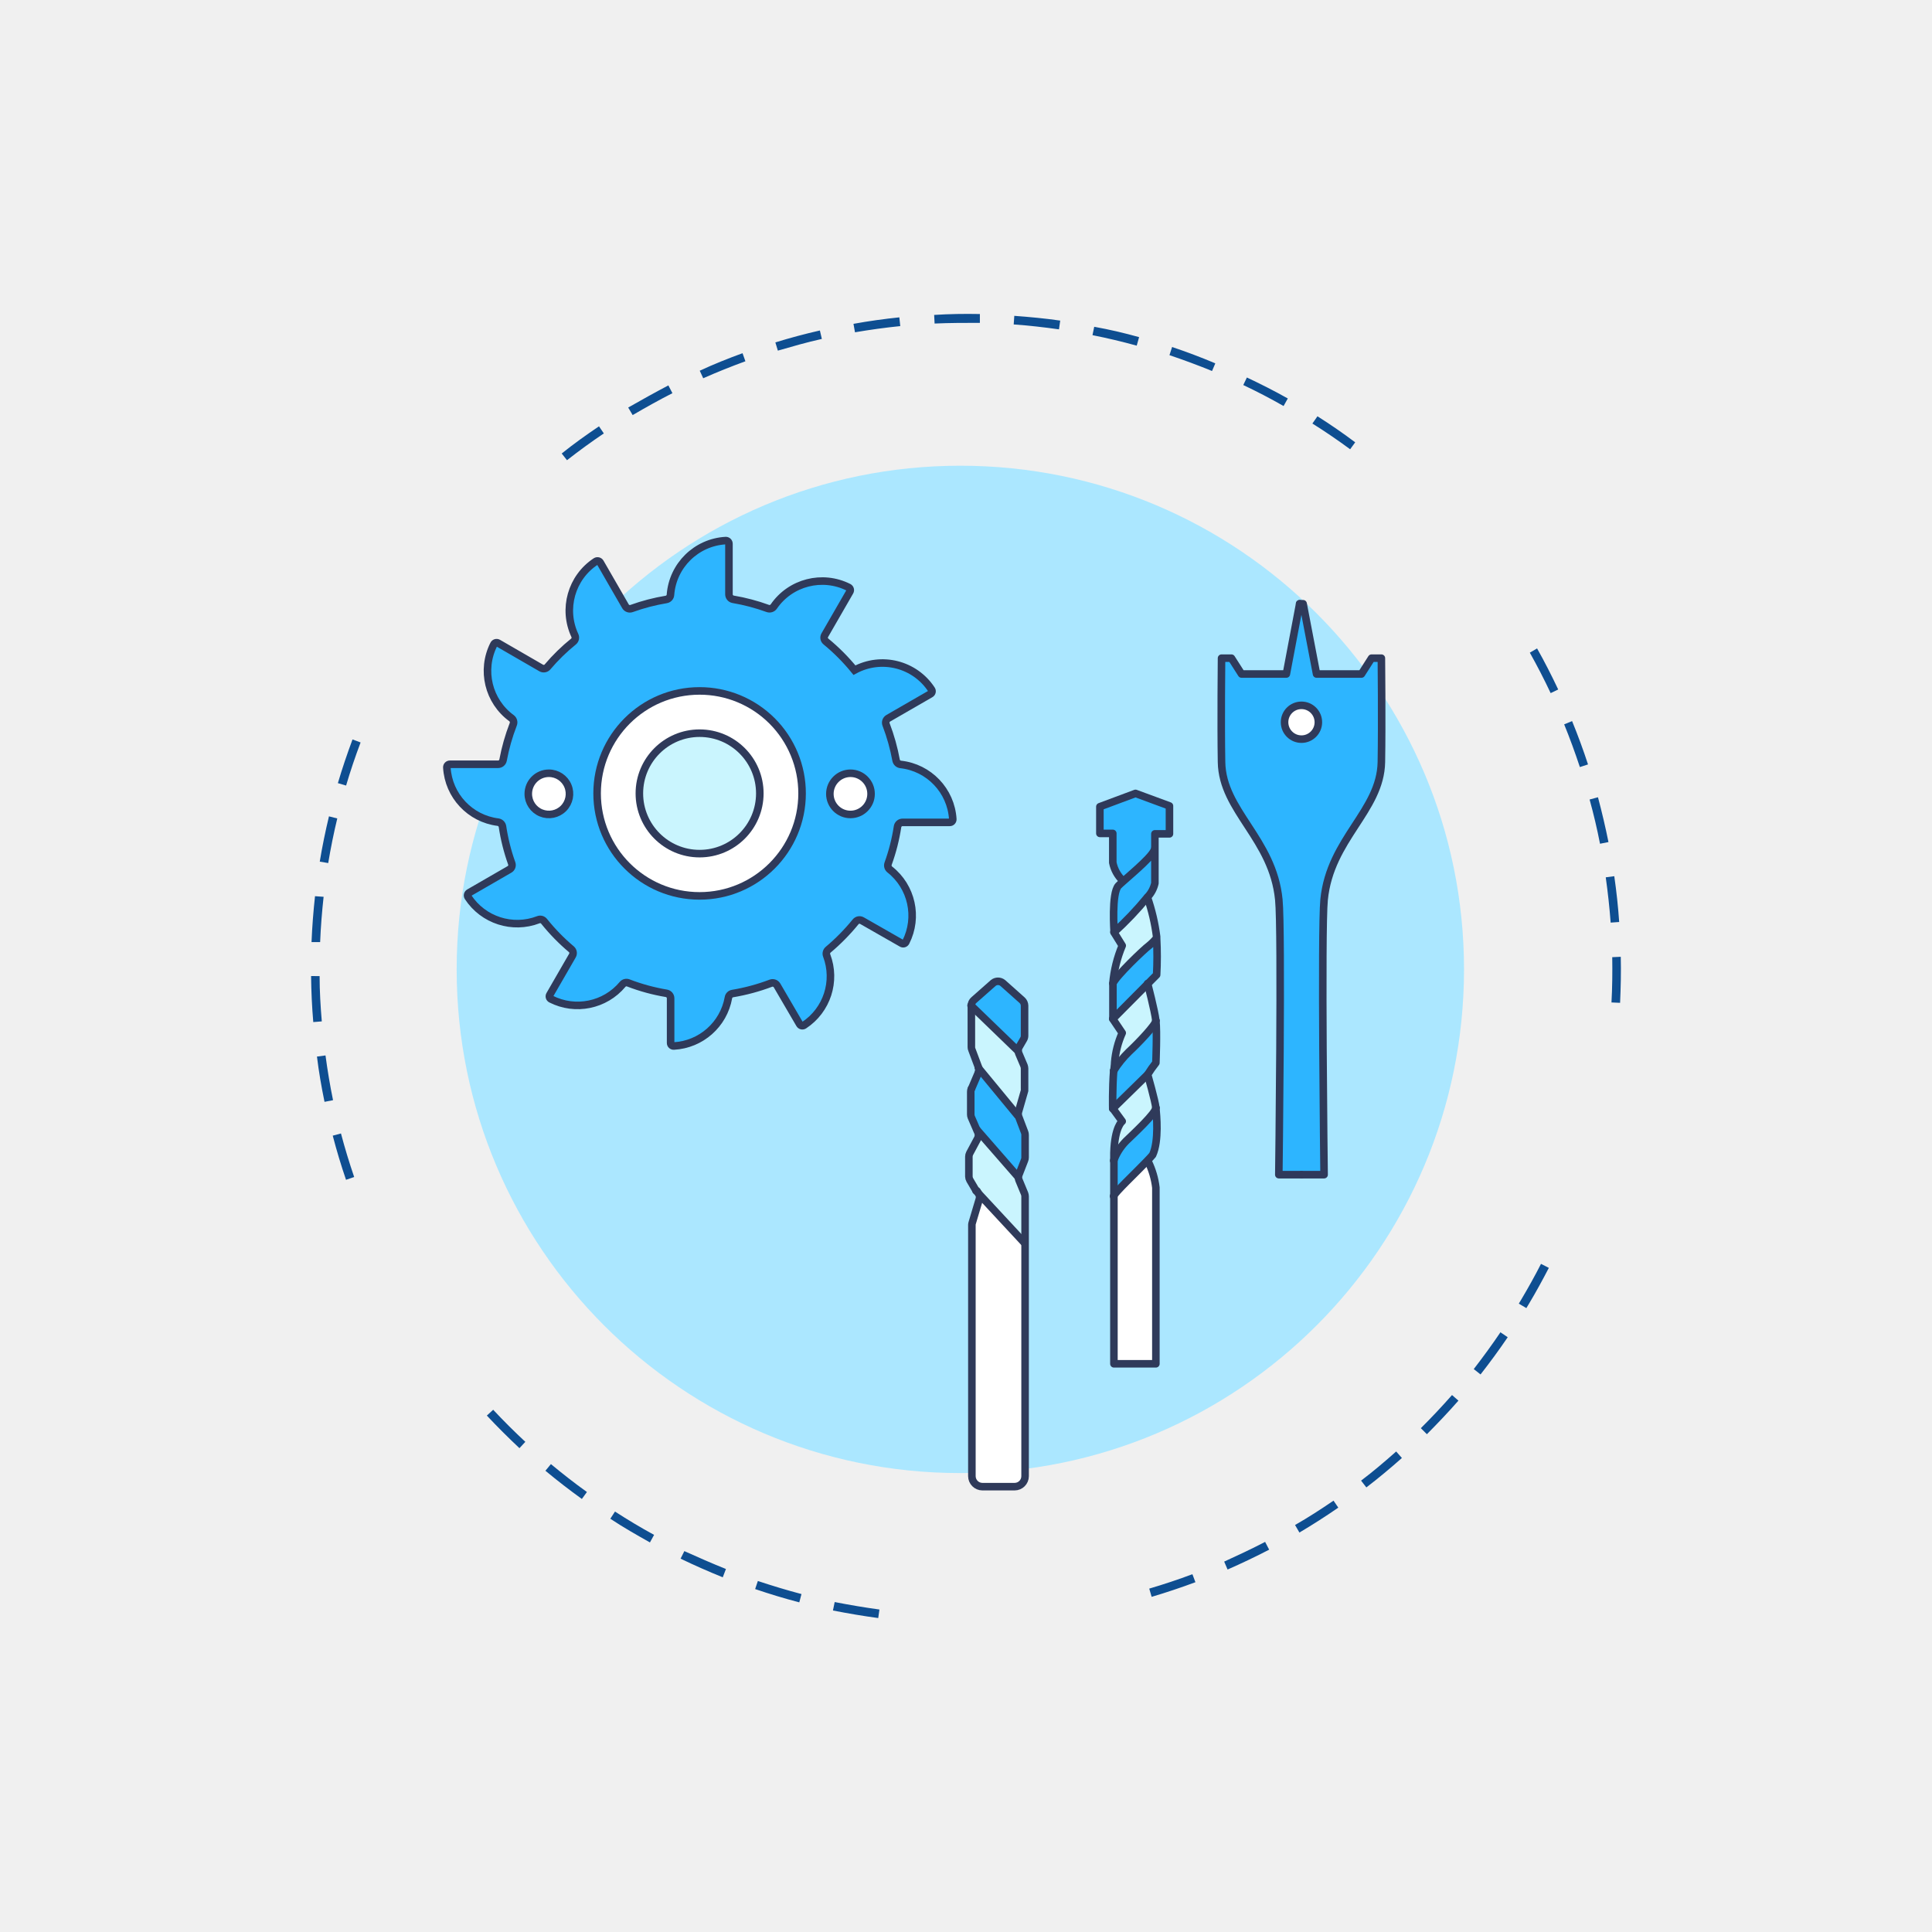
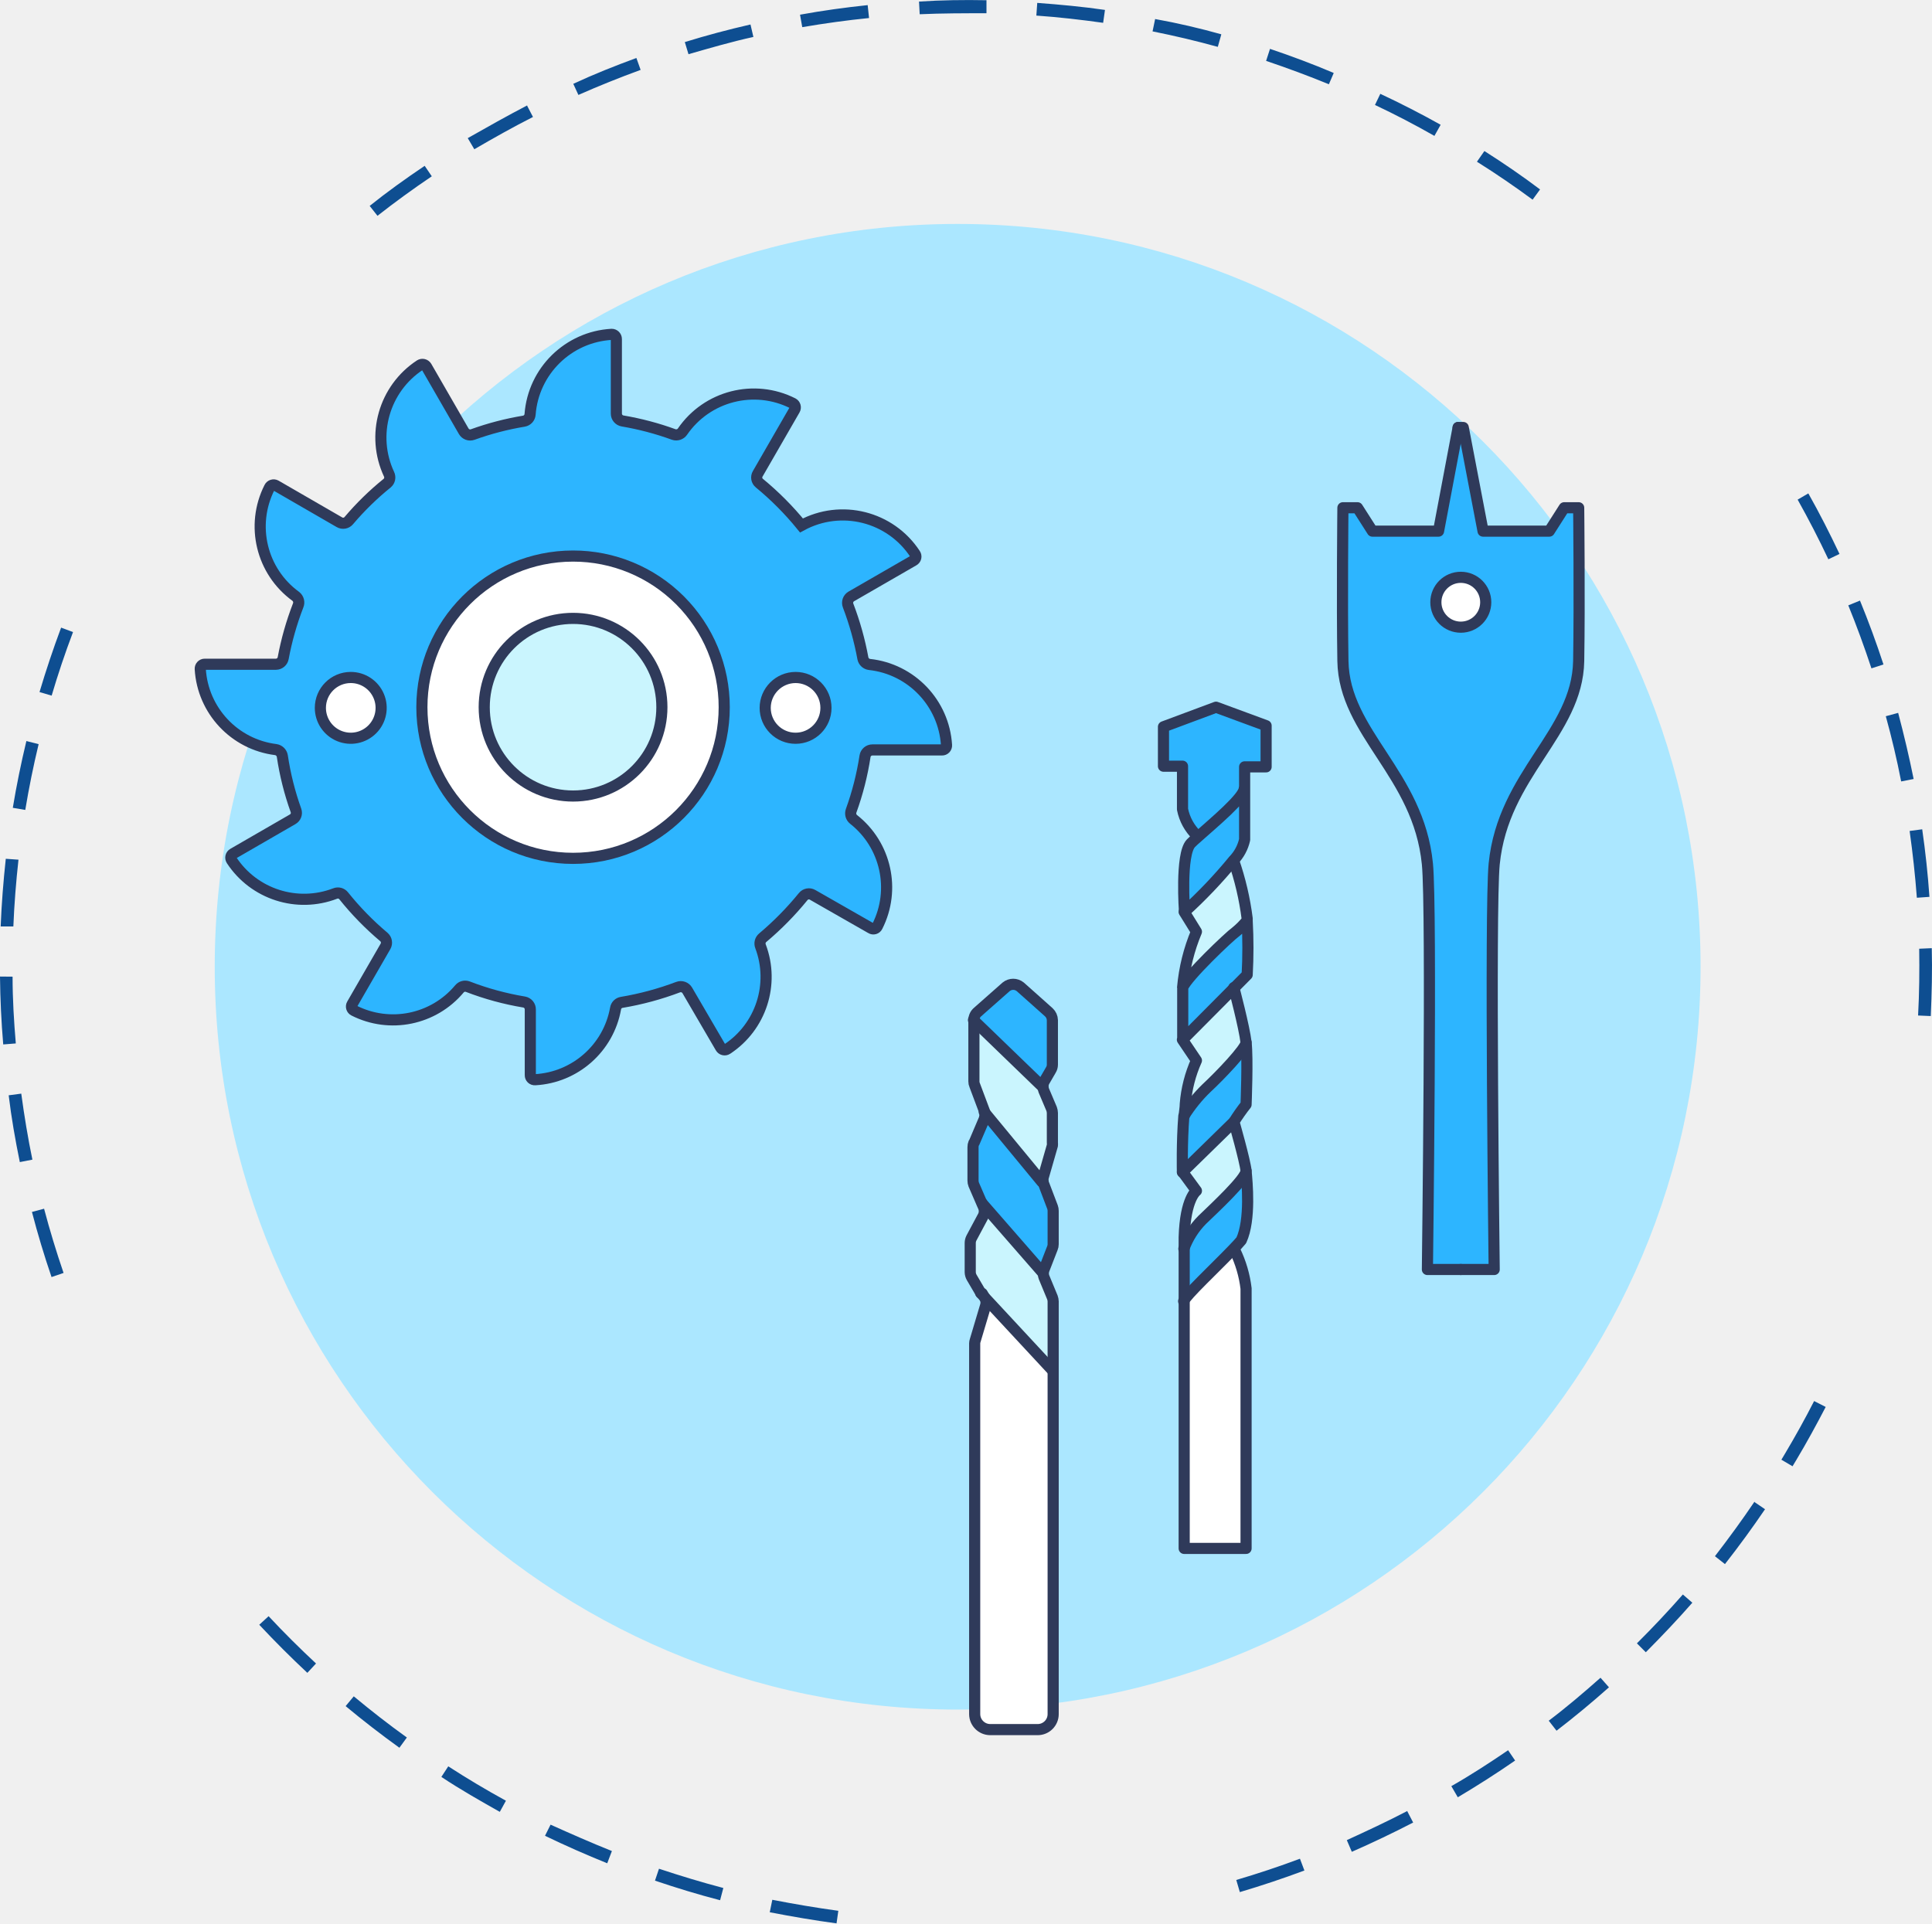
- <svg xmlns="http://www.w3.org/2000/svg" id="Layer_1" data-name="Layer 1" viewBox="0 0 256 256">
+ <svg xmlns="http://www.w3.org/2000/svg" id="Layer_1" data-name="Layer 1" viewBox="41.22 41.59 173.56 172.81">
  <defs>
-     <style>.cls-1{fill:#0e4e91;}.cls-2{fill:#abe7ff;}.cls-3{fill:#2db5ff;}.cls-4{fill:#caf5fe;}.cls-5{fill:#fff;}.cls-6,.cls-7{fill:none;stroke:#2f3a5a;}.cls-6{stroke-linecap:round;stroke-linejoin:round;}.cls-7{stroke-miterlimit:10;}</style>
+     <style>.cls-3{fill:#2db5ff}.cls-4{fill:#caf5fe}.cls-5{fill:#fff}.cls-6,.cls-7{fill:none;stroke:#2f3a5a}.cls-6{stroke-linecap:round;stroke-linejoin:round}.cls-7{stroke-miterlimit:10}</style>
  </defs>
-   <path class="cls-1" d="M170.64,52.8l-.56,1c-1.75-1-3.54-1.93-5.34-2.78l.48-1C167,50.86,168.87,51.8,170.64,52.8Zm3.93,2.36c1.72,1.09,3.41,2.25,5,3.45l-.67.92c-1.61-1.19-3.28-2.33-5-3.41Zm-13.54-7-.43,1c-1.85-.76-3.75-1.46-5.64-2.1l.35-1.08C157.24,46.63,159.16,47.35,161,48.13Zm-10.1-3.46-.31,1.1c-1.92-.53-3.9-1-5.86-1.39l.23-1.11C147,43.66,149,44.13,150.93,44.67Zm-10.45-2.19-.16,1.13c-2-.28-4-.51-6-.65l.08-1.14C136.43,42,138.48,42.19,140.48,42.48Zm-10.64-.87,0,1.14c-2,0-4,0-6,.09l-.06-1.14C125.76,41.6,127.82,41.57,129.84,41.61Zm73.83,44.28c1,1.77,1.93,3.6,2.8,5.44l-1,.48c-.85-1.81-1.78-3.61-2.76-5.36Zm-84.5-43.84.12,1.13c-2,.2-4,.48-6,.82l-.2-1.12C115.12,42.54,117.15,42.26,119.17,42.05Zm89.14,53.47c.77,1.88,1.48,3.81,2.11,5.74l-1.08.35c-.63-1.9-1.32-3.8-2.08-5.66ZM108.64,43.79l.26,1.12c-2,.44-3.91,1-5.83,1.55l-.33-1.09C104.68,44.77,106.67,44.24,108.64,43.79Zm103.1,61.85c.53,2,1,4,1.39,5.94l-1.12.22c-.39-2-.85-3.94-1.38-5.86ZM98.39,46.8l.38,1.07c-1.89.69-3.76,1.44-5.59,2.25l-.46-1C94.57,48.26,96.48,47.5,98.39,46.8ZM213.9,116.1c.29,2,.51,4.05.65,6.07l-1.13.08c-.15-2-.37-4-.65-6Zm-125.32-65,.52,1C87.32,53,85.55,54,83.83,55l-.59-1C85,53,86.78,52,88.58,51.06Zm126.18,75.68c.05,2,0,4.08-.09,6.1l-1.14-.05c.11-2,.13-4,.1-6ZM79.37,56.49l.64.94c-1.66,1.12-3.3,2.31-4.88,3.55l-.7-.89C76,58.83,77.69,57.62,79.37,56.49ZM205.23,168c-.83,1.6-1.71,3.21-2.63,4.75l-.35.58-1-.59.34-.57c.91-1.53,1.79-3.11,2.6-4.7Zm-6.39,8.55.94.64c-1.14,1.68-2.35,3.33-3.6,4.93l-.9-.71C196.53,179.79,197.72,178.16,198.84,176.5ZM47.78,98.38c-.71,1.88-1.36,3.8-1.92,5.71l-1.09-.32c.57-1.93,1.23-3.88,1.94-5.79ZM192.4,184.85l.85.74c-1.34,1.53-2.74,3-4.18,4.45l-.8-.8C189.69,187.83,191.08,186.35,192.4,184.85ZM44.69,108.45c-.47,1.94-.87,3.93-1.2,5.91l-1.12-.19c.33-2,.74-4,1.22-6ZM185,192.33l.76.86c-1.52,1.35-3.09,2.66-4.71,3.9l-.7-.9C181.93,195,183.5,193.66,185,192.33ZM42.88,118.83c-.22,2-.38,4-.46,6l-1.14,0c.08-2,.24-4.06.46-6.08Zm133.81,80,.64.94c-1.66,1.15-3.4,2.26-5.15,3.3l-.58-1C173.34,201.08,175,200,176.69,198.85ZM42.35,129.34c0,2,.12,4,.29,6l-1.13.09c-.17-2-.27-4.08-.29-6.1Zm125.3,75,.52,1c-1.8.93-3.66,1.82-5.51,2.63l-.45-1.05C164,206.1,165.87,205.23,167.65,204.3ZM43.13,139.85c.27,2,.6,4,1,5.93L43,146c-.41-2-.76-4-1-6ZM158,208.59l.4,1.06c-1.9.71-3.85,1.36-5.8,1.94l-.32-1.09C154.21,209.93,156.14,209.29,158,208.59ZM45.18,150.19c.51,1.93,1.1,3.87,1.75,5.77l-1.08.37c-.66-1.93-1.25-3.89-1.76-5.85Zm71.35,63.08-.16,1.13c-2-.27-4-.61-6-1l.23-1.12C112.55,212.66,114.55,213,116.53,213.27ZM65.35,186.8c1.36,1.46,2.8,2.89,4.26,4.25l-.78.84c-1.48-1.39-2.94-2.84-4.32-4.32Zm40.85,24.42-.29,1.1c-2-.52-3.93-1.11-5.85-1.76l.36-1.07C102.32,210.12,104.26,210.71,106.2,211.22ZM73,194c1.54,1.28,3.14,2.53,4.77,3.7l-.67.92c-1.65-1.19-3.27-2.44-4.83-3.74ZM96.19,207.9,95.77,209c-1.88-.76-3.77-1.59-5.59-2.47l.5-1C92.48,206.34,94.34,207.16,96.19,207.9Zm-14.7-7.61c1.69,1.09,3.42,2.13,5.18,3.09l-.55,1c-1.77-1-3.54-2-5.25-3.14Z" />
-   <circle class="cls-2" cx="127.25" cy="128.45" r="66.74" />
-   <path class="cls-3" d="M134.88,139.24l-6.21-6a.94.94,0,0,1,.33-.71l2.57-2.27a1,1,0,0,1,1.26,0l1.45,1.29,1.12,1a1,1,0,0,1,.32.71v4a.9.9,0,0,1-.14.48l-.58,1A.88.88,0,0,0,134.88,139.24Z" />
-   <path class="cls-4" d="M134.85,147.45a.87.87,0,0,0,0,.32h0l-5.17-6.27-.9-2.4a.8.8,0,0,1-.07-.34v-5.52l6.21,6a1.06,1.06,0,0,0,.07.38l.7,1.65a1.16,1.16,0,0,1,.07.37v2.66a1.27,1.27,0,0,1,0,.26Z" />
-   <path class="cls-5" d="M129.35,157.8l6.37,6.87v31a1.39,1.39,0,0,1-1.39,1.39h-4.27a1.4,1.4,0,0,1-1.39-1.39V162.28a.8.8,0,0,1,.05-.26l.93-3.12a.92.92,0,0,0-.09-.74Z" />
-   <path class="cls-3" d="M135.65,153.77l-.75,1.93a1.05,1.05,0,0,0-.05.19l-5.34-6.12-.77-1.78a1,1,0,0,1-.07-.37v-3a.94.94,0,0,1,.07-.37l.89-2.07a.42.42,0,0,0,.05-.17,1,1,0,0,0,0-.51l5.17,6.27h0a.66.66,0,0,0,.06.27l.78,2.05a1,1,0,0,1,.06.34v3A.87.87,0,0,1,135.65,153.77Z" />
-   <path class="cls-4" d="M129.51,149.77l5.34,6.12a1,1,0,0,0,.05.5l.75,1.81a1.1,1.1,0,0,1,.07.36v6.11l-6.37-6.87h0l-.84-1.43a1,1,0,0,1-.13-.47v-2.62a1,1,0,0,1,.11-.45l1.07-2a1,1,0,0,0,0-.81Z" />
-   <path class="cls-6" d="M129.68,142a1,1,0,0,0,0-.51l-.9-2.4a.8.8,0,0,1-.07-.34v-5.52a.94.94,0,0,1,.33-.71l2.57-2.27a1,1,0,0,1,1.26,0l1.45,1.29,1.12,1a1,1,0,0,1,.32.71v4a.9.9,0,0,1-.14.48l-.58,1a.88.88,0,0,0-.12.46,1.06,1.06,0,0,0,.07.38l.7,1.65a1.16,1.16,0,0,1,.07.37v2.66a1.27,1.27,0,0,1,0,.26l-.83,2.89a.87.87,0,0,0,0,.32.66.66,0,0,0,.06.27l.78,2.05a1,1,0,0,1,.06.34v3a.87.87,0,0,1-.07.35l-.75,1.93a1.05,1.05,0,0,0-.05.19,1,1,0,0,0,.05.5l.75,1.81a1.1,1.1,0,0,1,.07.36v37.08a1.39,1.39,0,0,1-1.39,1.39h-4.27a1.4,1.4,0,0,1-1.39-1.39V162.28a.8.8,0,0,1,.05-.26l.93-3.12a.92.92,0,0,0-.09-.74l-.21-.36" />
-   <path class="cls-6" d="M129.35,157.79l-.84-1.43a1,1,0,0,1-.13-.47v-2.62a1,1,0,0,1,.11-.45l1.07-2a1,1,0,0,0,0-.81l-.09-.2-.77-1.78a1,1,0,0,1-.07-.37v-3a.94.94,0,0,1,.07-.37" />
-   <path class="cls-6" d="M129.68,142a.42.42,0,0,1-.05.17l-.89,2.07.88-2.07A1.62,1.62,0,0,0,129.68,142Z" />
-   <line class="cls-6" x1="134.88" y1="139.24" x2="128.67" y2="133.24" />
-   <line class="cls-6" x1="134.81" y1="147.77" x2="129.64" y2="141.5" />
-   <polyline class="cls-6" points="134.85 155.89 134.85 155.89 129.51 149.77 129.49 149.74 129.48 149.72" />
-   <polyline class="cls-6" points="129.32 157.77 129.35 157.79 129.35 157.8 135.72 164.66" />
-   <path class="cls-3" d="M183,87.21s.09,8.51,0,13.77c-.12,6.49-6.78,10.13-7.59,18.23-.4,4.08,0,36.44,0,36.44h-6s.41-32.36,0-36.44c-.8-8.1-7.48-11.74-7.59-18.23-.09-5.26,0-13.77,0-13.77h1.31l1.34,2.1h5.94L172.21,80h.46l1.77,9.31h5.95l1.34-2.1Zm-8.35,8.49a2.24,2.24,0,1,0-2.23,2.24A2.23,2.23,0,0,0,174.68,95.7Z" />
+   <path d="m170.64 52.8-.56 1c-1.75-1-3.54-1.93-5.34-2.78l.48-1a84.2 84.2 0 0 1 5.42 2.78zm3.93 2.36c1.72 1.09 3.41 2.25 5 3.45l-.67.92a79.903 79.903 0 0 0-5-3.41zm-13.54-7-.43 1c-1.85-.76-3.75-1.46-5.64-2.1l.35-1.08c1.93.65 3.85 1.37 5.69 2.15zm-10.1-3.46-.31 1.1c-1.92-.53-3.9-1-5.86-1.39l.23-1.11c2.01.36 4.01.83 5.94 1.37zm-10.45-2.19-.16 1.13c-2-.28-4-.51-6-.65l.08-1.14c2.03.15 4.08.34 6.08.63zm-10.64-.87v1.14c-2 0-4 0-6 .09l-.06-1.14c1.98-.13 4.04-.16 6.06-.12zm73.83 44.28c1 1.77 1.93 3.6 2.8 5.44l-1 .48c-.85-1.81-1.78-3.61-2.76-5.36zm-84.5-43.84.12 1.13c-2 .2-4 .48-6 .82l-.2-1.12c2.03-.37 4.06-.65 6.08-.86zm89.14 53.47a83.89 83.89 0 0 1 2.11 5.74l-1.08.35c-.63-1.9-1.32-3.8-2.08-5.66zm-99.67-51.76.26 1.12c-2 .44-3.91 1-5.83 1.55l-.33-1.09c1.94-.6 3.93-1.13 5.9-1.58zm103.1 61.85c.53 2 1 4 1.39 5.94l-1.12.22c-.39-2-.85-3.94-1.38-5.86zM98.39 46.8l.38 1.07c-1.89.69-3.76 1.44-5.59 2.25l-.46-1c1.85-.86 3.76-1.62 5.67-2.32zm115.51 69.3c.29 2 .51 4.05.65 6.07l-1.13.08c-.15-2-.37-4-.65-6zm-125.32-65 .52 1c-1.78.9-3.55 1.9-5.27 2.9l-.59-1c1.76-1 3.54-2 5.34-2.94zm126.18 75.68c.05 2 0 4.08-.09 6.1l-1.14-.05c.11-2 .13-4 .1-6zM79.37 56.49l.64.94c-1.66 1.12-3.3 2.31-4.88 3.55l-.7-.89c1.57-1.26 3.26-2.47 4.94-3.6zM205.23 168c-.83 1.6-1.71 3.21-2.63 4.75l-.35.58-1-.59.34-.57c.91-1.53 1.79-3.11 2.6-4.7zm-6.39 8.55.94.64a91.351 91.351 0 0 1-3.6 4.93l-.9-.71c1.25-1.62 2.44-3.25 3.56-4.91zM47.78 98.38a79.75 79.75 0 0 0-1.92 5.71l-1.09-.32a89.38 89.38 0 0 1 1.94-5.79zm144.62 86.47.85.74c-1.34 1.53-2.74 3-4.18 4.45l-.8-.8c1.42-1.41 2.81-2.89 4.13-4.39zm-147.71-76.4a83.54 83.54 0 0 0-1.2 5.91l-1.12-.19c.33-2 .74-4 1.22-6zM185 192.33l.76.86a83.964 83.964 0 0 1-4.71 3.9l-.7-.9c1.58-1.19 3.15-2.53 4.65-3.86zm-142.12-73.5c-.22 2-.38 4-.46 6h-1.14c.08-2 .24-4.06.46-6.08zm133.81 80 .64.94c-1.66 1.15-3.4 2.26-5.15 3.3l-.58-1c1.74-.99 3.4-2.07 5.09-3.22zM42.35 129.34c0 2 .12 4 .29 6l-1.13.09c-.17-2-.27-4.08-.29-6.1zm125.3 75 .52 1c-1.8.93-3.66 1.82-5.51 2.63l-.45-1.05c1.79-.82 3.66-1.69 5.44-2.62zM43.13 139.85c.27 2 .6 4 1 5.93L43 146c-.41-2-.76-4-1-6zM158 208.59l.4 1.06c-1.9.71-3.85 1.36-5.8 1.94l-.32-1.09c1.93-.57 3.86-1.21 5.72-1.91zm-112.82-58.4c.51 1.93 1.1 3.87 1.75 5.77l-1.08.37c-.66-1.93-1.25-3.89-1.76-5.85zm71.35 63.08-.16 1.13c-2-.27-4-.61-6-1l.23-1.12c1.95.38 3.95.72 5.93.99zM65.35 186.8c1.36 1.46 2.8 2.89 4.26 4.25l-.78.84a92.63 92.63 0 0 1-4.32-4.32zm40.85 24.42-.29 1.1c-2-.52-3.93-1.11-5.85-1.76l.36-1.07c1.9.63 3.84 1.22 5.78 1.73zM73 194c1.54 1.28 3.14 2.53 4.77 3.7l-.67.92a87.577 87.577 0 0 1-4.83-3.74zm23.19 13.9-.42 1.1c-1.88-.76-3.77-1.59-5.59-2.47l.5-1c1.8.81 3.66 1.63 5.51 2.37zm-14.7-7.61a82.24 82.24 0 0 0 5.18 3.09l-.55 1c-1.77-1-3.54-2-5.25-3.14z" style="fill:#0e4e91" />
+   <circle cx="127.25" cy="128.45" r="66.74" style="fill:#abe7ff" />
+   <path class="cls-3" d="m134.88 139.24-6.21-6a.94.94 0 0 1 .33-.71l2.57-2.27a1 1 0 0 1 1.26 0l1.45 1.29 1.12 1a1 1 0 0 1 .32.71v4a.9.9 0 0 1-.14.48l-.58 1a.88.88 0 0 0-.12.5z" />
+   <path class="cls-4" d="M134.85 147.45a.87.87 0 0 0 0 .32l-5.17-6.27-.9-2.4a.8.8 0 0 1-.07-.34v-5.52l6.21 6a1.06 1.06 0 0 0 .07.38l.7 1.65a1.16 1.16 0 0 1 .07.37v2.66a1.27 1.27 0 0 1 0 .26z" />
+   <path class="cls-5" d="m129.35 157.8 6.37 6.87v31a1.39 1.39 0 0 1-1.39 1.39h-4.27a1.4 1.4 0 0 1-1.39-1.39v-33.39a.8.8 0 0 1 .05-.26l.93-3.12a.92.92 0 0 0-.09-.74z" />
+   <path class="cls-3" d="m135.65 153.77-.75 1.93a1.05 1.05 0 0 0-.05.19l-5.34-6.12-.77-1.78a1 1 0 0 1-.07-.37v-3a.94.94 0 0 1 .07-.37l.89-2.07a.42.42 0 0 0 .05-.17 1 1 0 0 0 0-.51l5.17 6.27a.66.66 0 0 0 .06.27l.78 2.05a1 1 0 0 1 .06.34v3a.87.87 0 0 1-.1.34z" />
+   <path class="cls-4" d="m129.51 149.77 5.34 6.12a1 1 0 0 0 .05.5l.75 1.81a1.1 1.1 0 0 1 .07.36v6.11l-6.37-6.87-.84-1.43a1 1 0 0 1-.13-.47v-2.62a1 1 0 0 1 .11-.45l1.07-2a1 1 0 0 0 0-.81z" />
+   <path class="cls-6" d="M129.68 142a1 1 0 0 0 0-.51l-.9-2.4a.8.8 0 0 1-.07-.34v-5.52a.94.94 0 0 1 .33-.71l2.57-2.27a1 1 0 0 1 1.26 0l1.45 1.29 1.12 1a1 1 0 0 1 .32.71v4a.9.9 0 0 1-.14.48l-.58 1a.88.88 0 0 0-.12.46 1.06 1.06 0 0 0 .07.38l.7 1.65a1.16 1.16 0 0 1 .07.37v2.66a1.27 1.27 0 0 1 0 .26l-.83 2.89a.87.87 0 0 0 0 .32.66.66 0 0 0 .06.27l.78 2.05a1 1 0 0 1 .06.34v3a.87.87 0 0 1-.07.35l-.75 1.93a1.05 1.05 0 0 0-.05.19 1 1 0 0 0 .05.5l.75 1.81a1.1 1.1 0 0 1 .07.36v37.08a1.39 1.39 0 0 1-1.39 1.39h-4.27a1.4 1.4 0 0 1-1.39-1.39v-33.32a.8.8 0 0 1 .05-.26l.93-3.12a.92.92 0 0 0-.09-.74l-.21-.36" />
+   <path class="cls-6" d="m129.35 157.79-.84-1.43a1 1 0 0 1-.13-.47v-2.62a1 1 0 0 1 .11-.45l1.07-2a1 1 0 0 0 0-.81l-.09-.2-.77-1.78a1 1 0 0 1-.07-.37v-3a.94.94 0 0 1 .07-.37m.98-2.29a.42.42 0 0 1-.05.17l-.89 2.07.88-2.07a1.62 1.62 0 0 0 .06-.17zm5.2-2.76-6.21-6m6.14 14.53-5.17-6.27" />
+   <path class="cls-6" d="M134.85 155.89h0l-5.34-6.12-.02-.03-.01-.02m-.16 8.05.03.02v.01l6.37 6.86" />
+   <path class="cls-3" d="M183 87.21s.09 8.51 0 13.77c-.12 6.49-6.78 10.13-7.59 18.23-.4 4.08 0 36.44 0 36.44h-6s.41-32.36 0-36.44c-.8-8.1-7.48-11.74-7.59-18.23-.09-5.26 0-13.77 0-13.77h1.31l1.34 2.1h5.94l1.8-9.31h.46l1.77 9.31h5.95l1.34-2.1zm-8.35 8.49a2.24 2.24 0 1 0-2.23 2.24 2.23 2.23 0 0 0 2.26-2.24z" />
  <circle class="cls-5" cx="172.45" cy="95.7" r="2.24" />
-   <path class="cls-6" d="M172.21,80l-1.76,9.31h-5.94l-1.34-2.1h-1.31s-.09,8.51,0,13.77c.11,6.49,6.79,10.13,7.59,18.23.41,4.08,0,36.44,0,36.44h3" />
-   <path class="cls-6" d="M172.45,155.65h3s-.4-32.36,0-36.44c.81-8.1,7.47-11.74,7.59-18.23.09-5.26,0-13.77,0-13.77h-1.3l-1.34,2.1h-5.95L172.67,80h-.46" />
+   <path class="cls-6" d="m172.21 80-1.76 9.31h-5.94l-1.34-2.1h-1.31s-.09 8.51 0 13.77c.11 6.49 6.79 10.13 7.59 18.23.41 4.08 0 36.44 0 36.44h3" />
+   <path class="cls-6" d="M172.45 155.65h3s-.4-32.36 0-36.44c.81-8.1 7.47-11.74 7.59-18.23.09-5.26 0-13.77 0-13.77h-1.3l-1.34 2.1h-5.95L172.67 80h-.46" />
  <circle class="cls-6" cx="172.45" cy="95.7" r="2.24" />
-   <path class="cls-3" d="M153.23,124.32a44.66,44.66,0,0,1,0,4.83l-1.16,1.17L147.43,135v-4.54a.35.35,0,0,1,0-.12c.34-1,4.2-4.65,4.76-5A6.63,6.63,0,0,0,153.23,124.32Z" />
-   <path class="cls-3" d="M153.16,146.81c.09.93.43,4.36-.43,6.22-.19.23-.48.54-.83.9-1.52,1.58-4.17,4.07-4.35,4.57,0-1.95,0-3.59,0-4.69a7.18,7.18,0,0,1,1.64-2.59C150.33,150.14,153.16,147.51,153.16,146.81Z" />
-   <path class="cls-3" d="M153,112.41V117a3.88,3.88,0,0,1-1,1.86,44,44,0,0,1-4.4,4.63s-.38-5.21.57-6.16c.14-.15.36-.34.63-.58C150.22,115.51,153,113.23,153,112.41Z" />
-   <path class="cls-5" d="M152.2,154a10.74,10.74,0,0,1,1,3.41v23.41H147.6s-.07-13.93,0-22.27c.18-.5,2.83-3,4.35-4.57Z" />
-   <path class="cls-4" d="M152.22,125.28c-.56.39-4.42,4.06-4.76,5a16.76,16.76,0,0,1,1.24-5l-1.1-1.78a44,44,0,0,0,4.4-4.63,25.8,25.8,0,0,1,1.22,5.22,1.48,1.48,0,0,1,0,.21A6.63,6.63,0,0,1,152.22,125.28Z" />
-   <path class="cls-3" d="M148.68,116.66a4.49,4.49,0,0,1-1.29-2.36v-3.87h-1.71v-3.54l4.72-1.76,4.5,1.66v3.7H153v1.92c0,.82-2.75,3.1-4.17,4.37Z" />
-   <path class="cls-4" d="M147.67,140.75a11.86,11.86,0,0,1,1-3.9L147.44,135h0l4.63-4.66s.94,3.55,1.1,4.93h0c0,.53-2.36,3-3.57,4.12a13.24,13.24,0,0,0-2,2.47C147.59,141.47,147.63,141.1,147.67,140.75Z" />
-   <path class="cls-4" d="M149.21,151.22a7.18,7.18,0,0,0-1.64,2.59c0-.42,0-.77,0-1,.11-3.49,1.1-4.17,1.1-4.17l-1.26-1.72,4.63-4.53s1,3.5,1.09,4.41v0C153.16,147.51,150.33,150.14,149.21,151.22Z" />
-   <path class="cls-3" d="M152.07,142.38l-4.63,4.53s-.06-2.67.13-5h0a13.24,13.24,0,0,1,2-2.47c1.21-1.13,3.57-3.59,3.57-4.12.17,1.41,0,5.57,0,5.57A16.3,16.3,0,0,0,152.07,142.38Z" />
-   <path class="cls-6" d="M153,112.41c0,.82-2.75,3.1-4.17,4.37-.27.24-.49.43-.63.58-.95,1-.57,6.16-.57,6.16a44,44,0,0,0,4.4-4.63,3.88,3.88,0,0,0,1-1.86v-6.54h1.93v-3.7l-4.5-1.66-4.72,1.76v3.54h1.71v3.87a4.49,4.49,0,0,0,1.29,2.36" />
-   <path class="cls-6" d="M153.23,124.32a6.63,6.63,0,0,1-1,1c-.56.39-4.42,4.06-4.76,5a.35.35,0,0,0,0,.12V135l4.63-4.66,1.16-1.17a44.66,44.66,0,0,0,0-4.83,1.48,1.48,0,0,0,0-.21,25.8,25.8,0,0,0-1.22-5.22" />
-   <path class="cls-6" d="M147.6,123.52l1.1,1.78a16.76,16.76,0,0,0-1.24,5" />
-   <path class="cls-6" d="M147.57,141.86c-.19,2.38-.13,5-.13,5l1.26,1.72s-1,.68-1.1,4.17c0,.24,0,.59,0,1,0,1.1,0,2.74,0,4.69,0,8.34,0,22.27,0,22.27h5.56V157.36a10.74,10.74,0,0,0-1-3.41" />
-   <path class="cls-6" d="M147.44,135l1.26,1.87a11.86,11.86,0,0,0-1,3.9c0,.35-.08.72-.1,1.1" />
-   <path class="cls-6" d="M153.16,146.81c.09.93.43,4.36-.43,6.22-.19.23-.48.54-.83.9-1.52,1.58-4.17,4.07-4.35,4.57" />
-   <path class="cls-6" d="M153.16,135.26c.17,1.41,0,5.57,0,5.57a16.3,16.3,0,0,0-1.09,1.55s1,3.5,1.09,4.41" />
-   <path class="cls-6" d="M152.06,130.32s.94,3.55,1.1,4.93" />
-   <path class="cls-6" d="M153.16,135.25h0c0,.53-2.36,3-3.57,4.12a13.24,13.24,0,0,0-2,2.47h0" />
-   <line class="cls-6" x1="152.07" y1="142.38" x2="147.44" y2="146.91" />
-   <path class="cls-6" d="M153.16,146.79v0c0,.7-2.83,3.33-3.95,4.41a7.18,7.18,0,0,0-1.64,2.59" />
-   <path class="cls-3" d="M126.19,108.58a.4.4,0,0,1-.41.43h-6.25a.67.67,0,0,0-.66.56,25.8,25.8,0,0,1-1.25,4.91.69.69,0,0,0,.22.77,7.77,7.77,0,0,1,2.13,9.62.39.39,0,0,1-.56.16l-5.25-3a.66.66,0,0,0-.85.16,27.52,27.52,0,0,1-3.63,3.69.68.68,0,0,0-.2.77,7.77,7.77,0,0,1-3,9.24.41.41,0,0,1-.58-.14l-3-5.14a.68.68,0,0,0-.82-.29A26.88,26.88,0,0,1,97,131.66a.66.66,0,0,0-.55.55,7.78,7.78,0,0,1-7.23,6.4.4.4,0,0,1-.43-.41v-5.9a.67.67,0,0,0-.55-.67,25.88,25.88,0,0,1-5.06-1.38.67.67,0,0,0-.76.2A7.77,7.77,0,0,1,73,132.39a.4.4,0,0,1-.16-.56l3-5.2a.67.67,0,0,0-.14-.84A26.44,26.44,0,0,1,72,122.08a.66.66,0,0,0-.76-.2,7.79,7.79,0,0,1-9.31-3,.41.41,0,0,1,.14-.58l5.35-3.09a.66.66,0,0,0,.3-.79,25.66,25.66,0,0,1-1.23-4.9.7.7,0,0,0-.58-.57,7.76,7.76,0,0,1-6.73-7.27.4.4,0,0,1,.4-.43H66a.67.67,0,0,0,.65-.55A26.62,26.62,0,0,1,68,96a.7.7,0,0,0-.22-.8,7.76,7.76,0,0,1-2.36-9.78.41.41,0,0,1,.57-.18l5.71,3.3a.66.66,0,0,0,.84-.14A25.56,25.56,0,0,1,76,85a.67.67,0,0,0,.17-.8A7.79,7.79,0,0,1,79,74.39a.42.42,0,0,1,.58.14l3.35,5.81a.67.67,0,0,0,.81.29,26.12,26.12,0,0,1,4.6-1.2.67.67,0,0,0,.55-.61,7.79,7.79,0,0,1,7.33-7.19.42.42,0,0,1,.42.42v6.72a.67.67,0,0,0,.55.66,26.27,26.27,0,0,1,4.61,1.22.69.69,0,0,0,.78-.26,7.78,7.78,0,0,1,9.92-2.54.41.41,0,0,1,.16.57l-3.32,5.76a.65.65,0,0,0,.15.84,27,27,0,0,1,3.78,3.78,7.77,7.77,0,0,1,10.21,2.57.4.4,0,0,1-.14.58l-5.6,3.23a.67.67,0,0,0-.28.82,26.91,26.91,0,0,1,1.33,4.75.69.69,0,0,0,.59.54A7.78,7.78,0,0,1,126.19,108.58Zm-10.76-3.39a2.74,2.74,0,1,0-2.74,2.73A2.74,2.74,0,0,0,115.43,105.19Zm-9.15-.06A13.58,13.58,0,1,0,92.7,118.7,13.58,13.58,0,0,0,106.28,105.13Zm-30.84.06a2.73,2.73,0,1,0-2.72,2.73A2.73,2.73,0,0,0,75.44,105.19Z" />
-   <path class="cls-5" d="M112.69,102.46a2.73,2.73,0,1,1-2.73,2.73A2.74,2.74,0,0,1,112.69,102.46Z" />
-   <path class="cls-5" d="M92.7,91.55a13.58,13.58,0,1,1-13.57,13.58A13.58,13.58,0,0,1,92.7,91.55Zm8,13.58a8,8,0,1,0-8,8A8,8,0,0,0,100.69,105.13Z" />
+   <path class="cls-3" d="M153.23 124.32a44.66 44.66 0 0 1 0 4.83l-1.16 1.17-4.64 4.68v-4.54a.35.35 0 0 1 0-.12c.34-1 4.2-4.65 4.76-5a6.63 6.63 0 0 0 1.04-1.02zm-.07 22.49c.09.93.43 4.36-.43 6.22-.19.23-.48.54-.83.9-1.52 1.58-4.17 4.07-4.35 4.57v-4.69a7.18 7.18 0 0 1 1.64-2.59c1.14-1.08 3.97-3.71 3.97-4.41zm-.16-34.4V117a3.88 3.88 0 0 1-1 1.86 44 44 0 0 1-4.4 4.63s-.38-5.21.57-6.16c.14-.15.36-.34.63-.58 1.42-1.24 4.2-3.52 4.2-4.34z" />
+   <path class="cls-5" d="M152.2 154a10.74 10.74 0 0 1 1 3.41v23.41h-5.6s-.07-13.93 0-22.27c.18-.5 2.83-3 4.35-4.57z" />
+   <path class="cls-4" d="M152.22 125.28c-.56.39-4.42 4.06-4.76 5a16.76 16.76 0 0 1 1.24-5l-1.1-1.78a44 44 0 0 0 4.4-4.63 25.8 25.8 0 0 1 1.22 5.22 1.48 1.48 0 0 1 0 .21 6.63 6.63 0 0 1-1 .98z" />
+   <path class="cls-3" d="M148.68 116.66a4.49 4.49 0 0 1-1.29-2.36v-3.87h-1.71v-3.54l4.72-1.76 4.5 1.66v3.7H153v1.92c0 .82-2.75 3.1-4.17 4.37z" />
+   <path class="cls-4" d="M147.67 140.75a11.86 11.86 0 0 1 1-3.9l-1.23-1.85 4.63-4.66s.94 3.55 1.1 4.93c0 .53-2.36 3-3.57 4.12a13.24 13.24 0 0 0-2 2.47c-.01-.39.03-.76.07-1.11zm1.54 10.47a7.18 7.18 0 0 0-1.64 2.59v-1c.11-3.49 1.1-4.17 1.1-4.17l-1.26-1.72 4.63-4.53s1 3.5 1.09 4.41c.03.71-2.8 3.34-3.92 4.42z" />
+   <path class="cls-3" d="m152.07 142.38-4.63 4.53s-.06-2.67.13-5a13.24 13.24 0 0 1 2-2.47c1.21-1.13 3.57-3.59 3.57-4.12.17 1.41 0 5.57 0 5.57a16.3 16.3 0 0 0-1.07 1.49z" />
+   <path class="cls-6" d="M153 112.41c0 .82-2.75 3.1-4.17 4.37-.27.24-.49.43-.63.58-.95 1-.57 6.16-.57 6.16a44 44 0 0 0 4.4-4.63 3.88 3.88 0 0 0 1-1.86v-6.54h1.93v-3.7l-4.5-1.66-4.72 1.76v3.54h1.71v3.87a4.49 4.49 0 0 0 1.29 2.36" />
+   <path class="cls-6" d="M153.23 124.32a6.63 6.63 0 0 1-1 1c-.56.39-4.42 4.06-4.76 5a.35.35 0 0 0 0 .12V135l4.63-4.66 1.16-1.17a44.66 44.66 0 0 0 0-4.83 1.48 1.48 0 0 0 0-.21 25.8 25.8 0 0 0-1.22-5.22m-4.44 4.61 1.1 1.78a16.76 16.76 0 0 0-1.24 5m.11 11.56c-.19 2.38-.13 5-.13 5l1.26 1.72s-1 .68-1.1 4.17v27.96h5.56v-23.35a10.74 10.74 0 0 0-1-3.41M147.44 135l1.26 1.87a11.86 11.86 0 0 0-1 3.9c0 .35-.08.72-.1 1.1" />
+   <path class="cls-6" d="M153.16 146.81c.09.93.43 4.36-.43 6.22-.19.23-.48.54-.83.9-1.52 1.58-4.17 4.07-4.35 4.57m5.61-23.24c.17 1.41 0 5.57 0 5.57a16.3 16.3 0 0 0-1.09 1.55s1 3.5 1.09 4.41m-1.1-16.47s.94 3.55 1.1 4.93" />
+   <path class="cls-6" d="M153.16 135.25h0c0 .53-2.36 3-3.57 4.12a13.24 13.24 0 0 0-2 2.47h0m4.48.54-4.63 4.53m5.72-.12v0c0 .7-2.83 3.33-3.95 4.41a7.18 7.18 0 0 0-1.64 2.59" />
+   <path class="cls-3" d="M126.19 108.58a.4.4 0 0 1-.41.43h-6.25a.67.67 0 0 0-.66.56 25.8 25.8 0 0 1-1.25 4.91.69.69 0 0 0 .22.77 7.77 7.77 0 0 1 2.13 9.62.39.39 0 0 1-.56.16l-5.25-3a.66.66 0 0 0-.85.16 27.52 27.52 0 0 1-3.63 3.69.68.68 0 0 0-.2.77 7.77 7.77 0 0 1-3 9.24.41.41 0 0 1-.58-.14l-3-5.14a.68.68 0 0 0-.82-.29 26.88 26.88 0 0 1-5.08 1.34.66.66 0 0 0-.55.55 7.78 7.78 0 0 1-7.23 6.4.4.4 0 0 1-.43-.41v-5.9a.67.67 0 0 0-.55-.67 25.88 25.88 0 0 1-5.06-1.38.67.67 0 0 0-.76.2 7.77 7.77 0 0 1-9.42 1.94.4.4 0 0 1-.16-.56l3-5.2a.67.67 0 0 0-.14-.84 26.44 26.44 0 0 1-3.7-3.71.66.66 0 0 0-.76-.2 7.79 7.79 0 0 1-9.31-3 .41.41 0 0 1 .14-.58l5.35-3.09a.66.66 0 0 0 .3-.79 25.66 25.66 0 0 1-1.23-4.9.7.7 0 0 0-.58-.57 7.76 7.76 0 0 1-6.73-7.27.4.4 0 0 1 .4-.43H66a.67.67 0 0 0 .65-.55A26.62 26.62 0 0 1 68 96a.7.7 0 0 0-.22-.8 7.76 7.76 0 0 1-2.36-9.78.41.41 0 0 1 .57-.18l5.71 3.3a.66.66 0 0 0 .84-.14A25.56 25.56 0 0 1 76 85a.67.67 0 0 0 .17-.8A7.79 7.79 0 0 1 79 74.39a.42.42 0 0 1 .58.14l3.35 5.81a.67.67 0 0 0 .81.29 26.12 26.12 0 0 1 4.6-1.2.67.67 0 0 0 .55-.61 7.79 7.79 0 0 1 7.33-7.19.42.42 0 0 1 .42.42v6.72a.67.67 0 0 0 .55.66 26.27 26.27 0 0 1 4.61 1.22.69.69 0 0 0 .78-.26 7.78 7.78 0 0 1 9.92-2.54.41.41 0 0 1 .16.57l-3.32 5.76a.65.65 0 0 0 .15.84 27 27 0 0 1 3.78 3.78 7.77 7.77 0 0 1 10.21 2.57.4.4 0 0 1-.14.58l-5.6 3.23a.67.67 0 0 0-.28.82 26.91 26.91 0 0 1 1.33 4.75.69.69 0 0 0 .59.54 7.78 7.78 0 0 1 6.81 7.29zm-10.76-3.39a2.74 2.74 0 1 0-2.74 2.73 2.74 2.74 0 0 0 2.74-2.73zm-9.15-.06A13.58 13.58 0 1 0 92.7 118.7a13.58 13.58 0 0 0 13.58-13.57zm-30.84.06a2.73 2.73 0 1 0-2.72 2.73 2.73 2.73 0 0 0 2.72-2.73z" />
+   <path class="cls-5" d="M112.69 102.46a2.73 2.73 0 1 1-2.73 2.73 2.74 2.74 0 0 1 2.73-2.73zM92.7 91.55a13.58 13.58 0 1 1-13.57 13.58A13.58 13.58 0 0 1 92.7 91.55zm8 13.58a8 8 0 1 0-8 8 8 8 0 0 0 7.99-8z" />
  <circle class="cls-4" cx="92.7" cy="105.13" r="7.98" />
-   <path class="cls-5" d="M72.72,102.46A2.73,2.73,0,1,1,70,105.19,2.73,2.73,0,0,1,72.72,102.46Z" />
-   <path class="cls-7" d="M119.33,101.29a.69.69,0,0,1-.59-.54A26.91,26.91,0,0,0,117.41,96a.67.67,0,0,1,.28-.82l5.6-3.23a.4.4,0,0,0,.14-.58,7.77,7.77,0,0,0-10.21-2.57A27,27,0,0,0,109.44,85a.65.65,0,0,1-.15-.84l3.32-5.76a.41.41,0,0,0-.16-.57,7.78,7.78,0,0,0-9.92,2.54.69.69,0,0,1-.78.26,26.27,26.27,0,0,0-4.61-1.22.67.67,0,0,1-.55-.66V72.05a.42.42,0,0,0-.42-.42,7.79,7.79,0,0,0-7.33,7.19.67.67,0,0,1-.55.61,26.12,26.12,0,0,0-4.6,1.2.67.67,0,0,1-.81-.29l-3.35-5.81a.42.42,0,0,0-.58-.14,7.79,7.79,0,0,0-2.78,9.81A.67.67,0,0,1,76,85a25.56,25.56,0,0,0-3.45,3.37.66.66,0,0,1-.84.14L66,85.21a.41.41,0,0,0-.57.18,7.76,7.76,0,0,0,2.36,9.78A.7.7,0,0,1,68,96a26.62,26.62,0,0,0-1.34,4.72.67.67,0,0,1-.65.55h-6.4a.4.4,0,0,0-.4.43A7.76,7.76,0,0,0,66,108.94a.7.7,0,0,1,.58.57,25.66,25.66,0,0,0,1.23,4.9.66.66,0,0,1-.3.79l-5.35,3.09a.41.41,0,0,0-.14.58,7.79,7.79,0,0,0,9.31,3,.66.66,0,0,1,.76.2,26.44,26.44,0,0,0,3.62,3.71.67.67,0,0,1,.14.84l-3,5.2a.4.4,0,0,0,.16.56,7.77,7.77,0,0,0,9.48-1.94.67.67,0,0,1,.76-.2,25.88,25.88,0,0,0,5.06,1.38.67.67,0,0,1,.55.67v5.9a.4.4,0,0,0,.43.41,7.78,7.78,0,0,0,7.23-6.4.66.66,0,0,1,.55-.55,26.88,26.88,0,0,0,5.07-1.37.68.68,0,0,1,.82.29l3,5.14a.41.41,0,0,0,.58.14,7.77,7.77,0,0,0,3-9.24.68.68,0,0,1,.2-.77,27.52,27.52,0,0,0,3.63-3.69.66.66,0,0,1,.85-.16l5.25,3a.39.39,0,0,0,.56-.16,7.77,7.77,0,0,0-2.13-9.62.69.69,0,0,1-.22-.77,25.8,25.8,0,0,0,1.25-4.91.67.67,0,0,1,.66-.56h6.25a.4.4,0,0,0,.41-.43A7.78,7.78,0,0,0,119.33,101.29Z" />
-   <path class="cls-7" d="M92.7,91.55a13.58,13.58,0,1,0,13.58,13.58A13.57,13.57,0,0,0,92.7,91.55Z" />
+   <path class="cls-5" d="M72.72 102.46a2.73 2.73 0 1 1-2.72 2.73 2.73 2.73 0 0 1 2.72-2.73z" />
+   <path class="cls-7" d="M119.33 101.29a.69.69 0 0 1-.59-.54 26.91 26.91 0 0 0-1.33-4.75.67.67 0 0 1 .28-.82l5.6-3.23a.4.4 0 0 0 .14-.58 7.77 7.77 0 0 0-10.21-2.57 27 27 0 0 0-3.78-3.8.65.65 0 0 1-.15-.84l3.32-5.76a.41.41 0 0 0-.16-.57 7.78 7.78 0 0 0-9.92 2.54.69.69 0 0 1-.78.26 26.27 26.27 0 0 0-4.61-1.22.67.67 0 0 1-.55-.66v-6.7a.42.42 0 0 0-.42-.42 7.79 7.79 0 0 0-7.33 7.19.67.67 0 0 1-.55.61 26.12 26.12 0 0 0-4.6 1.2.67.67 0 0 1-.81-.29l-3.35-5.81a.42.42 0 0 0-.58-.14 7.79 7.79 0 0 0-2.78 9.81.67.67 0 0 1-.17.8 25.56 25.56 0 0 0-3.45 3.37.66.66 0 0 1-.84.14L66 85.21a.41.41 0 0 0-.57.18 7.76 7.76 0 0 0 2.36 9.78.7.7 0 0 1 .21.83 26.62 26.62 0 0 0-1.34 4.72.67.67 0 0 1-.65.55h-6.4a.4.4 0 0 0-.4.43 7.76 7.76 0 0 0 6.79 7.24.7.7 0 0 1 .58.57 25.66 25.66 0 0 0 1.23 4.9.66.66 0 0 1-.3.79l-5.35 3.09a.41.41 0 0 0-.14.58 7.79 7.79 0 0 0 9.31 3 .66.66 0 0 1 .76.2 26.44 26.44 0 0 0 3.62 3.71.67.67 0 0 1 .14.84l-3 5.2a.4.4 0 0 0 .16.56 7.77 7.77 0 0 0 9.48-1.94.67.67 0 0 1 .76-.2 25.88 25.88 0 0 0 5.06 1.38.67.67 0 0 1 .55.67v5.9a.4.4 0 0 0 .43.41 7.78 7.78 0 0 0 7.23-6.4.66.66 0 0 1 .55-.55 26.88 26.88 0 0 0 5.07-1.37.68.68 0 0 1 .82.29l3 5.14a.41.41 0 0 0 .58.14 7.77 7.77 0 0 0 3-9.24.68.68 0 0 1 .2-.77 27.52 27.52 0 0 0 3.63-3.69.66.66 0 0 1 .85-.16l5.25 3a.39.39 0 0 0 .56-.16 7.77 7.77 0 0 0-2.13-9.62.69.69 0 0 1-.22-.77 25.8 25.8 0 0 0 1.25-4.91.67.67 0 0 1 .66-.56h6.25a.4.4 0 0 0 .41-.43 7.78 7.78 0 0 0-6.92-7.25z" />
+   <path class="cls-7" d="M92.7 91.55a13.58 13.58 0 1 0 13.58 13.58A13.57 13.57 0 0 0 92.7 91.55z" />
  <circle class="cls-7" cx="92.7" cy="105.13" r="7.98" />
-   <path class="cls-7" d="M72.72,102.46A2.73,2.73,0,1,1,70,105.19,2.73,2.73,0,0,1,72.72,102.46Z" />
-   <path class="cls-7" d="M112.69,102.46a2.73,2.73,0,1,1-2.73,2.73A2.74,2.74,0,0,1,112.69,102.46Z" />
+   <path class="cls-7" d="M72.72 102.46a2.73 2.73 0 1 1-2.72 2.73 2.73 2.73 0 0 1 2.72-2.73zm39.97 0a2.73 2.73 0 1 1-2.73 2.73 2.74 2.74 0 0 1 2.73-2.73z" />
</svg>
